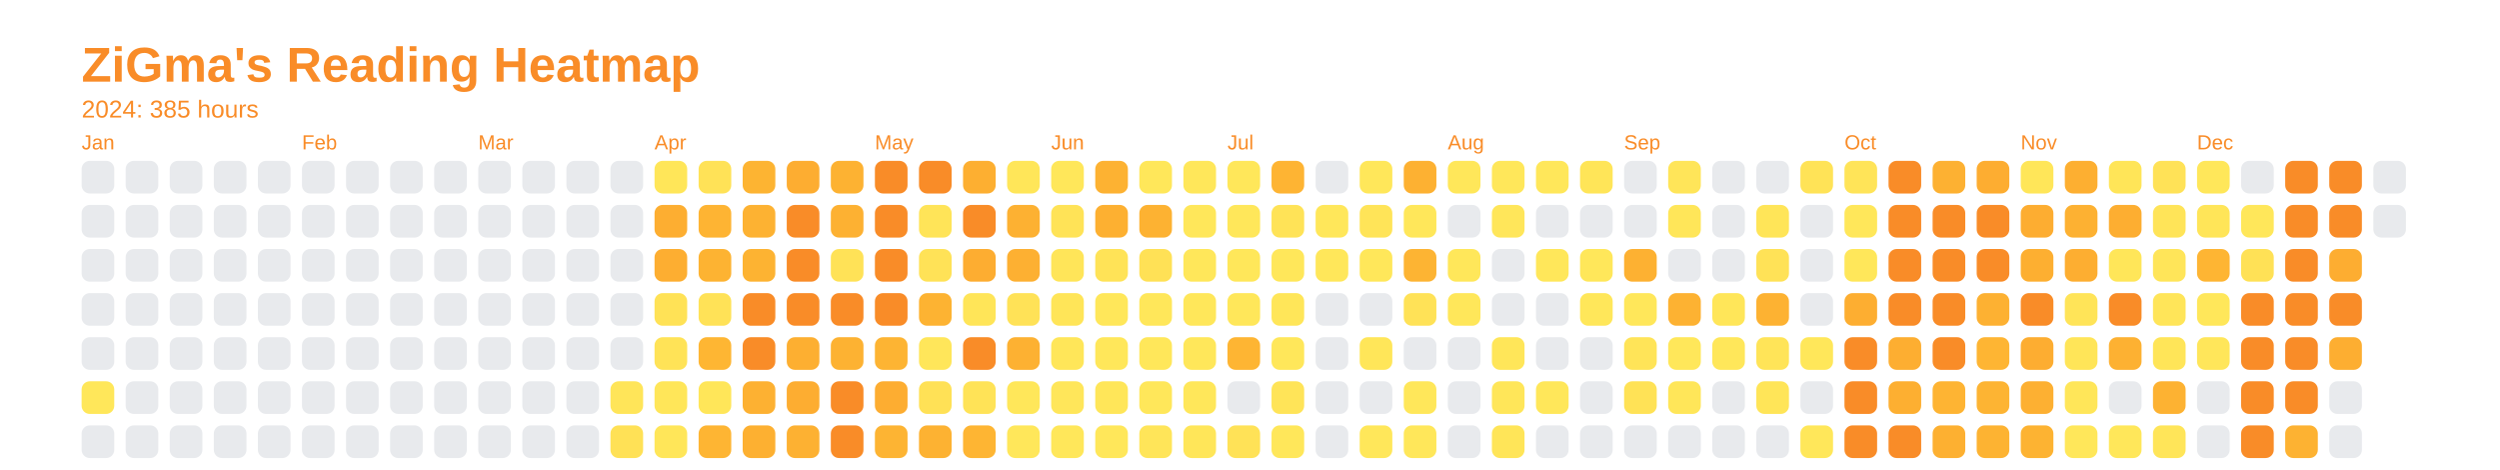
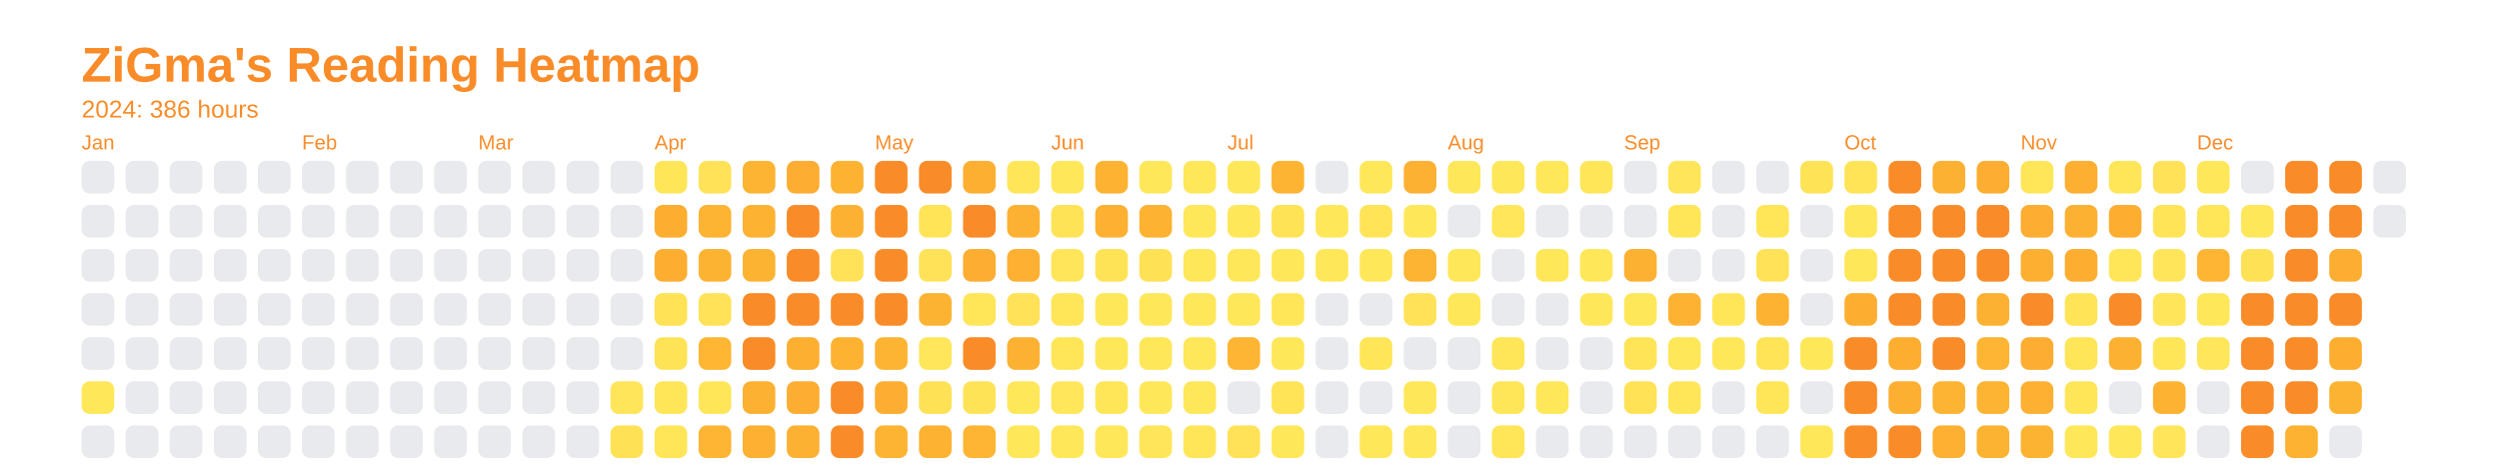
<svg xmlns="http://www.w3.org/2000/svg" baseProfile="full" height="57.5mm" version="1.1" viewBox="0,0,306.2,57.5" width="306.2mm">
  <defs />
  <rect fill="none" height="57.5" width="306.2" x="0" y="0" />
  <text fill="#f98c28" style="font-size:6px; font-family:Arial; font-weight:bold;" x="10" y="10">ZiGma's Reading Heatmap</text>
-   <text fill="#f98c28" style="font-size:3px; font-family:Arial;" x="10" y="14.4">2024: 385 hours</text>
+   <text fill="#f98c28" style="font-size:3px; font-family:Arial;" x="10" y="14.4">2024: 386 hours</text>
  <text fill="#f98c28" style="font-size:2.5px; font-family:Arial" x="10" y="18.3">Jan</text>
  <rect fill="#e8eaed" height="4" rx="1" ry="1" width="4" x="10" y="19.7" />
  <rect fill="#e8eaed" height="4" rx="1" ry="1" width="4" x="10" y="25.1" />
  <rect fill="#e8eaed" height="4" rx="1" ry="1" width="4" x="10" y="30.5" />
  <rect fill="#e8eaed" height="4" rx="1" ry="1" width="4" x="10" y="35.9" />
  <rect fill="#e8eaed" height="4" rx="1" ry="1" width="4" x="10" y="41.3" />
  <rect fill="#ffe75a" height="4" rx="1" ry="1" width="4" x="10" y="46.7" />
  <rect fill="#e8eaed" height="4" rx="1" ry="1" width="4" x="10" y="52.1" />
  <rect fill="#e8eaed" height="4" rx="1" ry="1" width="4" x="15.4" y="19.7" />
  <rect fill="#e8eaed" height="4" rx="1" ry="1" width="4" x="15.4" y="25.1" />
  <rect fill="#e8eaed" height="4" rx="1" ry="1" width="4" x="15.4" y="30.5" />
  <rect fill="#e8eaed" height="4" rx="1" ry="1" width="4" x="15.4" y="35.9" />
  <rect fill="#e8eaed" height="4" rx="1" ry="1" width="4" x="15.4" y="41.3" />
  <rect fill="#e8eaed" height="4" rx="1" ry="1" width="4" x="15.4" y="46.7" />
  <rect fill="#e8eaed" height="4" rx="1" ry="1" width="4" x="15.4" y="52.1" />
  <rect fill="#e8eaed" height="4" rx="1" ry="1" width="4" x="20.8" y="19.7" />
  <rect fill="#e8eaed" height="4" rx="1" ry="1" width="4" x="20.8" y="25.1" />
  <rect fill="#e8eaed" height="4" rx="1" ry="1" width="4" x="20.8" y="30.5" />
  <rect fill="#e8eaed" height="4" rx="1" ry="1" width="4" x="20.8" y="35.9" />
  <rect fill="#e8eaed" height="4" rx="1" ry="1" width="4" x="20.8" y="41.3" />
  <rect fill="#e8eaed" height="4" rx="1" ry="1" width="4" x="20.8" y="46.7" />
  <rect fill="#e8eaed" height="4" rx="1" ry="1" width="4" x="20.8" y="52.1" />
  <rect fill="#e8eaed" height="4" rx="1" ry="1" width="4" x="26.2" y="19.7" />
  <rect fill="#e8eaed" height="4" rx="1" ry="1" width="4" x="26.2" y="25.1" />
  <rect fill="#e8eaed" height="4" rx="1" ry="1" width="4" x="26.2" y="30.5" />
  <rect fill="#e8eaed" height="4" rx="1" ry="1" width="4" x="26.2" y="35.9" />
  <rect fill="#e8eaed" height="4" rx="1" ry="1" width="4" x="26.2" y="41.3" />
  <rect fill="#e8eaed" height="4" rx="1" ry="1" width="4" x="26.2" y="46.7" />
  <rect fill="#e8eaed" height="4" rx="1" ry="1" width="4" x="26.2" y="52.1" />
  <rect fill="#e8eaed" height="4" rx="1" ry="1" width="4" x="31.6" y="19.7" />
  <rect fill="#e8eaed" height="4" rx="1" ry="1" width="4" x="31.6" y="25.1" />
  <rect fill="#e8eaed" height="4" rx="1" ry="1" width="4" x="31.6" y="30.5" />
  <rect fill="#e8eaed" height="4" rx="1" ry="1" width="4" x="31.6" y="35.9" />
  <rect fill="#e8eaed" height="4" rx="1" ry="1" width="4" x="31.6" y="41.3" />
  <rect fill="#e8eaed" height="4" rx="1" ry="1" width="4" x="31.6" y="46.7" />
  <rect fill="#e8eaed" height="4" rx="1" ry="1" width="4" x="31.6" y="52.1" />
  <text fill="#f98c28" style="font-size:2.5px; font-family:Arial" x="37.0" y="18.3">Feb</text>
  <rect fill="#e8eaed" height="4" rx="1" ry="1" width="4" x="37.0" y="19.7" />
  <rect fill="#e8eaed" height="4" rx="1" ry="1" width="4" x="37.0" y="25.1" />
  <rect fill="#e8eaed" height="4" rx="1" ry="1" width="4" x="37.0" y="30.5" />
  <rect fill="#e8eaed" height="4" rx="1" ry="1" width="4" x="37.0" y="35.9" />
  <rect fill="#e8eaed" height="4" rx="1" ry="1" width="4" x="37.0" y="41.3" />
  <rect fill="#e8eaed" height="4" rx="1" ry="1" width="4" x="37.0" y="46.7" />
  <rect fill="#e8eaed" height="4" rx="1" ry="1" width="4" x="37.0" y="52.1" />
  <rect fill="#e8eaed" height="4" rx="1" ry="1" width="4" x="42.4" y="19.7" />
  <rect fill="#e8eaed" height="4" rx="1" ry="1" width="4" x="42.4" y="25.1" />
  <rect fill="#e8eaed" height="4" rx="1" ry="1" width="4" x="42.4" y="30.5" />
  <rect fill="#e8eaed" height="4" rx="1" ry="1" width="4" x="42.4" y="35.9" />
  <rect fill="#e8eaed" height="4" rx="1" ry="1" width="4" x="42.4" y="41.3" />
  <rect fill="#e8eaed" height="4" rx="1" ry="1" width="4" x="42.4" y="46.7" />
  <rect fill="#e8eaed" height="4" rx="1" ry="1" width="4" x="42.4" y="52.1" />
  <rect fill="#e8eaed" height="4" rx="1" ry="1" width="4" x="47.8" y="19.7" />
  <rect fill="#e8eaed" height="4" rx="1" ry="1" width="4" x="47.8" y="25.1" />
  <rect fill="#e8eaed" height="4" rx="1" ry="1" width="4" x="47.8" y="30.5" />
  <rect fill="#e8eaed" height="4" rx="1" ry="1" width="4" x="47.8" y="35.9" />
  <rect fill="#e8eaed" height="4" rx="1" ry="1" width="4" x="47.8" y="41.3" />
  <rect fill="#e8eaed" height="4" rx="1" ry="1" width="4" x="47.8" y="46.7" />
  <rect fill="#e8eaed" height="4" rx="1" ry="1" width="4" x="47.8" y="52.1" />
  <rect fill="#e8eaed" height="4" rx="1" ry="1" width="4" x="53.2" y="19.7" />
  <rect fill="#e8eaed" height="4" rx="1" ry="1" width="4" x="53.2" y="25.1" />
  <rect fill="#e8eaed" height="4" rx="1" ry="1" width="4" x="53.2" y="30.5" />
  <rect fill="#e8eaed" height="4" rx="1" ry="1" width="4" x="53.2" y="35.9" />
  <rect fill="#e8eaed" height="4" rx="1" ry="1" width="4" x="53.2" y="41.3" />
  <rect fill="#e8eaed" height="4" rx="1" ry="1" width="4" x="53.2" y="46.7" />
  <rect fill="#e8eaed" height="4" rx="1" ry="1" width="4" x="53.2" y="52.1" />
  <text fill="#f98c28" style="font-size:2.5px; font-family:Arial" x="58.6" y="18.3">Mar</text>
  <rect fill="#e8eaed" height="4" rx="1" ry="1" width="4" x="58.6" y="19.7" />
  <rect fill="#e8eaed" height="4" rx="1" ry="1" width="4" x="58.6" y="25.1" />
  <rect fill="#e8eaed" height="4" rx="1" ry="1" width="4" x="58.6" y="30.5" />
  <rect fill="#e8eaed" height="4" rx="1" ry="1" width="4" x="58.6" y="35.9" />
  <rect fill="#e8eaed" height="4" rx="1" ry="1" width="4" x="58.6" y="41.3" />
  <rect fill="#e8eaed" height="4" rx="1" ry="1" width="4" x="58.6" y="46.7" />
  <rect fill="#e8eaed" height="4" rx="1" ry="1" width="4" x="58.6" y="52.1" />
  <rect fill="#e8eaed" height="4" rx="1" ry="1" width="4" x="64" y="19.7" />
  <rect fill="#e8eaed" height="4" rx="1" ry="1" width="4" x="64" y="25.1" />
  <rect fill="#e8eaed" height="4" rx="1" ry="1" width="4" x="64" y="30.5" />
  <rect fill="#e8eaed" height="4" rx="1" ry="1" width="4" x="64" y="35.9" />
  <rect fill="#e8eaed" height="4" rx="1" ry="1" width="4" x="64" y="41.3" />
  <rect fill="#e8eaed" height="4" rx="1" ry="1" width="4" x="64" y="46.7" />
  <rect fill="#e8eaed" height="4" rx="1" ry="1" width="4" x="64" y="52.1" />
  <rect fill="#e8eaed" height="4" rx="1" ry="1" width="4" x="69.4" y="19.7" />
  <rect fill="#e8eaed" height="4" rx="1" ry="1" width="4" x="69.4" y="25.1" />
  <rect fill="#e8eaed" height="4" rx="1" ry="1" width="4" x="69.4" y="30.5" />
  <rect fill="#e8eaed" height="4" rx="1" ry="1" width="4" x="69.4" y="35.9" />
  <rect fill="#e8eaed" height="4" rx="1" ry="1" width="4" x="69.4" y="41.3" />
  <rect fill="#e8eaed" height="4" rx="1" ry="1" width="4" x="69.4" y="46.7" />
  <rect fill="#e8eaed" height="4" rx="1" ry="1" width="4" x="69.4" y="52.1" />
  <rect fill="#e8eaed" height="4" rx="1" ry="1" width="4" x="74.8" y="19.7" />
  <rect fill="#e8eaed" height="4" rx="1" ry="1" width="4" x="74.8" y="25.1" />
  <rect fill="#e8eaed" height="4" rx="1" ry="1" width="4" x="74.8" y="30.5" />
  <rect fill="#e8eaed" height="4" rx="1" ry="1" width="4" x="74.8" y="35.9" />
  <rect fill="#e8eaed" height="4" rx="1" ry="1" width="4" x="74.8" y="41.3" />
  <rect fill="#ffe559" height="4" rx="1" ry="1" width="4" x="74.8" y="46.7" />
  <rect fill="#ffe156" height="4" rx="1" ry="1" width="4" x="74.8" y="52.1" />
  <text fill="#f98c28" style="font-size:2.5px; font-family:Arial" x="80.2" y="18.3">Apr</text>
  <rect fill="#ffe659" height="4" rx="1" ry="1" width="4" x="80.2" y="19.7" />
  <rect fill="#fdae31" height="4" rx="1" ry="1" width="4" x="80.2" y="25.1" />
  <rect fill="#fdae31" height="4" rx="1" ry="1" width="4" x="80.2" y="30.5" />
  <rect fill="#ffe256" height="4" rx="1" ry="1" width="4" x="80.2" y="35.9" />
  <rect fill="#ffe357" height="4" rx="1" ry="1" width="4" x="80.2" y="41.3" />
  <rect fill="#ffe659" height="4" rx="1" ry="1" width="4" x="80.2" y="46.7" />
  <rect fill="#ffe659" height="4" rx="1" ry="1" width="4" x="80.2" y="52.1" />
  <rect fill="#ffe257" height="4" rx="1" ry="1" width="4" x="85.6" y="19.7" />
  <rect fill="#feb433" height="4" rx="1" ry="1" width="4" x="85.6" y="25.1" />
  <rect fill="#fdb332" height="4" rx="1" ry="1" width="4" x="85.6" y="30.5" />
  <rect fill="#ffe257" height="4" rx="1" ry="1" width="4" x="85.6" y="35.9" />
  <rect fill="#feb633" height="4" rx="1" ry="1" width="4" x="85.6" y="41.3" />
  <rect fill="#ffe659" height="4" rx="1" ry="1" width="4" x="85.6" y="46.7" />
  <rect fill="#feb533" height="4" rx="1" ry="1" width="4" x="85.6" y="52.1" />
  <rect fill="#fdb432" height="4" rx="1" ry="1" width="4" x="91" y="19.7" />
  <rect fill="#fdb232" height="4" rx="1" ry="1" width="4" x="91" y="25.1" />
  <rect fill="#fdb332" height="4" rx="1" ry="1" width="4" x="91" y="30.5" />
  <rect fill="#f98c28" height="4" rx="1" ry="1" width="4" x="91" y="35.9" />
  <rect fill="#f98c28" height="4" rx="1" ry="1" width="4" x="91" y="41.3" />
  <rect fill="#fdb132" height="4" rx="1" ry="1" width="4" x="91" y="46.7" />
  <rect fill="#fdb031" height="4" rx="1" ry="1" width="4" x="91" y="52.1" />
  <rect fill="#fdad31" height="4" rx="1" ry="1" width="4" x="96.4" y="19.7" />
  <rect fill="#f98c28" height="4" rx="1" ry="1" width="4" x="96.4" y="25.1" />
  <rect fill="#f98c28" height="4" rx="1" ry="1" width="4" x="96.4" y="30.5" />
  <rect fill="#f98c28" height="4" rx="1" ry="1" width="4" x="96.4" y="35.9" />
  <rect fill="#fdaf31" height="4" rx="1" ry="1" width="4" x="96.4" y="41.3" />
  <rect fill="#fdad31" height="4" rx="1" ry="1" width="4" x="96.4" y="46.7" />
  <rect fill="#fdb132" height="4" rx="1" ry="1" width="4" x="96.4" y="52.1" />
  <rect fill="#fdb232" height="4" rx="1" ry="1" width="4" x="101.8" y="19.7" />
  <rect fill="#fdb132" height="4" rx="1" ry="1" width="4" x="101.8" y="25.1" />
  <rect fill="#ffe257" height="4" rx="1" ry="1" width="4" x="101.8" y="30.5" />
  <rect fill="#f98c28" height="4" rx="1" ry="1" width="4" x="101.8" y="35.9" />
  <rect fill="#fdb232" height="4" rx="1" ry="1" width="4" x="101.8" y="41.3" />
  <rect fill="#f98c28" height="4" rx="1" ry="1" width="4" x="101.8" y="46.7" />
  <rect fill="#f98c28" height="4" rx="1" ry="1" width="4" x="101.8" y="52.1" />
  <text fill="#f98c28" style="font-size:2.5px; font-family:Arial" x="107.2" y="18.3">May</text>
  <rect fill="#f98c28" height="4" rx="1" ry="1" width="4" x="107.2" y="19.7" />
  <rect fill="#f98c28" height="4" rx="1" ry="1" width="4" x="107.2" y="25.1" />
  <rect fill="#f98c28" height="4" rx="1" ry="1" width="4" x="107.2" y="30.5" />
  <rect fill="#f98c28" height="4" rx="1" ry="1" width="4" x="107.2" y="35.9" />
  <rect fill="#fdb433" height="4" rx="1" ry="1" width="4" x="107.2" y="41.3" />
  <rect fill="#fdad31" height="4" rx="1" ry="1" width="4" x="107.2" y="46.7" />
  <rect fill="#fdb433" height="4" rx="1" ry="1" width="4" x="107.2" y="52.1" />
  <rect fill="#f98c28" height="4" rx="1" ry="1" width="4" x="112.6" y="19.7" />
  <rect fill="#ffe458" height="4" rx="1" ry="1" width="4" x="112.6" y="25.1" />
  <rect fill="#ffe257" height="4" rx="1" ry="1" width="4" x="112.6" y="30.5" />
  <rect fill="#fdb332" height="4" rx="1" ry="1" width="4" x="112.6" y="35.9" />
  <rect fill="#ffe65a" height="4" rx="1" ry="1" width="4" x="112.6" y="41.3" />
  <rect fill="#ffe156" height="4" rx="1" ry="1" width="4" x="112.6" y="46.7" />
  <rect fill="#fdb232" height="4" rx="1" ry="1" width="4" x="112.6" y="52.1" />
  <rect fill="#fdaf31" height="4" rx="1" ry="1" width="4" x="118" y="19.7" />
  <rect fill="#f98c28" height="4" rx="1" ry="1" width="4" x="118" y="25.1" />
  <rect fill="#fdad31" height="4" rx="1" ry="1" width="4" x="118" y="30.5" />
  <rect fill="#ffe558" height="4" rx="1" ry="1" width="4" x="118" y="35.9" />
  <rect fill="#f98c28" height="4" rx="1" ry="1" width="4" x="118" y="41.3" />
  <rect fill="#ffe357" height="4" rx="1" ry="1" width="4" x="118" y="46.7" />
  <rect fill="#feb533" height="4" rx="1" ry="1" width="4" x="118" y="52.1" />
  <rect fill="#ffe659" height="4" rx="1" ry="1" width="4" x="123.4" y="19.7" />
  <rect fill="#fdb132" height="4" rx="1" ry="1" width="4" x="123.4" y="25.1" />
  <rect fill="#fdb032" height="4" rx="1" ry="1" width="4" x="123.4" y="30.5" />
  <rect fill="#ffe257" height="4" rx="1" ry="1" width="4" x="123.4" y="35.9" />
  <rect fill="#fdb132" height="4" rx="1" ry="1" width="4" x="123.4" y="41.3" />
  <rect fill="#ffe75a" height="4" rx="1" ry="1" width="4" x="123.4" y="46.7" />
  <rect fill="#ffe75a" height="4" rx="1" ry="1" width="4" x="123.4" y="52.1" />
  <text fill="#f98c28" style="font-size:2.5px; font-family:Arial" x="128.8" y="18.3">Jun</text>
  <rect fill="#ffe75a" height="4" rx="1" ry="1" width="4" x="128.8" y="19.7" />
  <rect fill="#ffe357" height="4" rx="1" ry="1" width="4" x="128.8" y="25.1" />
  <rect fill="#ffe559" height="4" rx="1" ry="1" width="4" x="128.8" y="30.5" />
  <rect fill="#ffe558" height="4" rx="1" ry="1" width="4" x="128.8" y="35.9" />
  <rect fill="#ffe659" height="4" rx="1" ry="1" width="4" x="128.8" y="41.3" />
  <rect fill="#ffe65a" height="4" rx="1" ry="1" width="4" x="128.8" y="46.7" />
  <rect fill="#ffe75a" height="4" rx="1" ry="1" width="4" x="128.8" y="52.1" />
  <rect fill="#fdb232" height="4" rx="1" ry="1" width="4" x="134.2" y="19.7" />
  <rect fill="#fdb031" height="4" rx="1" ry="1" width="4" x="134.2" y="25.1" />
  <rect fill="#ffe357" height="4" rx="1" ry="1" width="4" x="134.2" y="30.5" />
  <rect fill="#ffe75a" height="4" rx="1" ry="1" width="4" x="134.2" y="35.9" />
  <rect fill="#ffe75a" height="4" rx="1" ry="1" width="4" x="134.2" y="41.3" />
  <rect fill="#ffe659" height="4" rx="1" ry="1" width="4" x="134.2" y="46.7" />
  <rect fill="#ffe75a" height="4" rx="1" ry="1" width="4" x="134.2" y="52.1" />
  <rect fill="#ffe75a" height="4" rx="1" ry="1" width="4" x="139.6" y="19.7" />
  <rect fill="#fdb232" height="4" rx="1" ry="1" width="4" x="139.6" y="25.1" />
  <rect fill="#ffe156" height="4" rx="1" ry="1" width="4" x="139.6" y="30.5" />
  <rect fill="#ffe75a" height="4" rx="1" ry="1" width="4" x="139.6" y="35.9" />
  <rect fill="#ffe75a" height="4" rx="1" ry="1" width="4" x="139.6" y="41.3" />
  <rect fill="#ffe75a" height="4" rx="1" ry="1" width="4" x="139.6" y="46.7" />
  <rect fill="#ffe559" height="4" rx="1" ry="1" width="4" x="139.6" y="52.1" />
  <rect fill="#ffe75a" height="4" rx="1" ry="1" width="4" x="145" y="19.7" />
  <rect fill="#ffe75a" height="4" rx="1" ry="1" width="4" x="145" y="25.1" />
  <rect fill="#ffe75a" height="4" rx="1" ry="1" width="4" x="145" y="30.5" />
  <rect fill="#ffe75a" height="4" rx="1" ry="1" width="4" x="145" y="35.9" />
  <rect fill="#ffe75a" height="4" rx="1" ry="1" width="4" x="145" y="41.3" />
  <rect fill="#ffe75a" height="4" rx="1" ry="1" width="4" x="145" y="46.7" />
  <rect fill="#ffe659" height="4" rx="1" ry="1" width="4" x="145" y="52.1" />
  <text fill="#f98c28" style="font-size:2.5px; font-family:Arial" x="150.4" y="18.3">Jul</text>
  <rect fill="#ffe75a" height="4" rx="1" ry="1" width="4" x="150.4" y="19.7" />
  <rect fill="#ffe75a" height="4" rx="1" ry="1" width="4" x="150.4" y="25.1" />
  <rect fill="#ffe75a" height="4" rx="1" ry="1" width="4" x="150.4" y="30.5" />
  <rect fill="#ffe75a" height="4" rx="1" ry="1" width="4" x="150.4" y="35.9" />
  <rect fill="#feb533" height="4" rx="1" ry="1" width="4" x="150.4" y="41.3" />
  <rect fill="#e8eaed" height="4" rx="1" ry="1" width="4" x="150.4" y="46.7" />
  <rect fill="#ffe257" height="4" rx="1" ry="1" width="4" x="150.4" y="52.1" />
  <rect fill="#feb433" height="4" rx="1" ry="1" width="4" x="155.8" y="19.7" />
  <rect fill="#ffe357" height="4" rx="1" ry="1" width="4" x="155.8" y="25.1" />
  <rect fill="#ffe75a" height="4" rx="1" ry="1" width="4" x="155.8" y="30.5" />
  <rect fill="#ffe659" height="4" rx="1" ry="1" width="4" x="155.8" y="35.9" />
  <rect fill="#ffe75a" height="4" rx="1" ry="1" width="4" x="155.8" y="41.3" />
  <rect fill="#ffe458" height="4" rx="1" ry="1" width="4" x="155.8" y="46.7" />
  <rect fill="#ffe75a" height="4" rx="1" ry="1" width="4" x="155.8" y="52.1" />
  <rect fill="#e8eaed" height="4" rx="1" ry="1" width="4" x="161.2" y="19.7" />
  <rect fill="#ffe75a" height="4" rx="1" ry="1" width="4" x="161.2" y="25.1" />
  <rect fill="#ffe75a" height="4" rx="1" ry="1" width="4" x="161.2" y="30.5" />
  <rect fill="#e8eaed" height="4" rx="1" ry="1" width="4" x="161.2" y="35.9" />
  <rect fill="#e8eaed" height="4" rx="1" ry="1" width="4" x="161.2" y="41.3" />
  <rect fill="#e8eaed" height="4" rx="1" ry="1" width="4" x="161.2" y="46.7" />
  <rect fill="#e8eaed" height="4" rx="1" ry="1" width="4" x="161.2" y="52.1" />
  <rect fill="#ffe75a" height="4" rx="1" ry="1" width="4" x="166.6" y="19.7" />
  <rect fill="#ffe458" height="4" rx="1" ry="1" width="4" x="166.6" y="25.1" />
  <rect fill="#ffe75a" height="4" rx="1" ry="1" width="4" x="166.6" y="30.5" />
  <rect fill="#e8eaed" height="4" rx="1" ry="1" width="4" x="166.6" y="35.9" />
  <rect fill="#ffe659" height="4" rx="1" ry="1" width="4" x="166.6" y="41.3" />
  <rect fill="#e8eaed" height="4" rx="1" ry="1" width="4" x="166.6" y="46.7" />
  <rect fill="#ffe75a" height="4" rx="1" ry="1" width="4" x="166.6" y="52.1" />
  <rect fill="#fdb132" height="4" rx="1" ry="1" width="4" x="172" y="19.7" />
  <rect fill="#ffe75a" height="4" rx="1" ry="1" width="4" x="172" y="25.1" />
  <rect fill="#fdb433" height="4" rx="1" ry="1" width="4" x="172" y="30.5" />
  <rect fill="#ffe257" height="4" rx="1" ry="1" width="4" x="172" y="35.9" />
  <rect fill="#e8eaed" height="4" rx="1" ry="1" width="4" x="172" y="41.3" />
  <rect fill="#ffe75a" height="4" rx="1" ry="1" width="4" x="172" y="46.7" />
  <rect fill="#ffe75a" height="4" rx="1" ry="1" width="4" x="172" y="52.1" />
  <text fill="#f98c28" style="font-size:2.5px; font-family:Arial" x="177.4" y="18.3">Aug</text>
  <rect fill="#ffe75a" height="4" rx="1" ry="1" width="4" x="177.4" y="19.7" />
  <rect fill="#e8eaed" height="4" rx="1" ry="1" width="4" x="177.4" y="25.1" />
  <rect fill="#ffe75a" height="4" rx="1" ry="1" width="4" x="177.4" y="30.5" />
  <rect fill="#ffe75a" height="4" rx="1" ry="1" width="4" x="177.4" y="35.9" />
  <rect fill="#e8eaed" height="4" rx="1" ry="1" width="4" x="177.4" y="41.3" />
  <rect fill="#e8eaed" height="4" rx="1" ry="1" width="4" x="177.4" y="46.7" />
  <rect fill="#e8eaed" height="4" rx="1" ry="1" width="4" x="177.4" y="52.1" />
  <rect fill="#ffe75a" height="4" rx="1" ry="1" width="4" x="182.8" y="19.7" />
  <rect fill="#ffe65a" height="4" rx="1" ry="1" width="4" x="182.8" y="25.1" />
  <rect fill="#e8eaed" height="4" rx="1" ry="1" width="4" x="182.8" y="30.5" />
  <rect fill="#e8eaed" height="4" rx="1" ry="1" width="4" x="182.8" y="35.9" />
  <rect fill="#ffe659" height="4" rx="1" ry="1" width="4" x="182.8" y="41.3" />
  <rect fill="#ffe659" height="4" rx="1" ry="1" width="4" x="182.8" y="46.7" />
  <rect fill="#ffe558" height="4" rx="1" ry="1" width="4" x="182.8" y="52.1" />
  <rect fill="#ffe75a" height="4" rx="1" ry="1" width="4" x="188.2" y="19.7" />
  <rect fill="#e8eaed" height="4" rx="1" ry="1" width="4" x="188.2" y="25.1" />
  <rect fill="#ffe75a" height="4" rx="1" ry="1" width="4" x="188.2" y="30.5" />
  <rect fill="#e8eaed" height="4" rx="1" ry="1" width="4" x="188.2" y="35.9" />
  <rect fill="#e8eaed" height="4" rx="1" ry="1" width="4" x="188.2" y="41.3" />
  <rect fill="#ffe75a" height="4" rx="1" ry="1" width="4" x="188.2" y="46.7" />
  <rect fill="#e8eaed" height="4" rx="1" ry="1" width="4" x="188.2" y="52.1" />
  <rect fill="#ffe558" height="4" rx="1" ry="1" width="4" x="193.6" y="19.7" />
  <rect fill="#e8eaed" height="4" rx="1" ry="1" width="4" x="193.6" y="25.1" />
  <rect fill="#ffe75a" height="4" rx="1" ry="1" width="4" x="193.6" y="30.5" />
  <rect fill="#ffe75a" height="4" rx="1" ry="1" width="4" x="193.6" y="35.9" />
  <rect fill="#e8eaed" height="4" rx="1" ry="1" width="4" x="193.6" y="41.3" />
  <rect fill="#e8eaed" height="4" rx="1" ry="1" width="4" x="193.6" y="46.7" />
  <rect fill="#e8eaed" height="4" rx="1" ry="1" width="4" x="193.6" y="52.1" />
  <text fill="#f98c28" style="font-size:2.5px; font-family:Arial" x="199" y="18.3">Sep</text>
  <rect fill="#e8eaed" height="4" rx="1" ry="1" width="4" x="199" y="19.7" />
  <rect fill="#e8eaed" height="4" rx="1" ry="1" width="4" x="199" y="25.1" />
  <rect fill="#fdb132" height="4" rx="1" ry="1" width="4" x="199" y="30.5" />
  <rect fill="#ffe75a" height="4" rx="1" ry="1" width="4" x="199" y="35.9" />
  <rect fill="#ffe458" height="4" rx="1" ry="1" width="4" x="199" y="41.3" />
  <rect fill="#ffe256" height="4" rx="1" ry="1" width="4" x="199" y="46.7" />
  <rect fill="#e8eaed" height="4" rx="1" ry="1" width="4" x="199" y="52.1" />
  <rect fill="#ffe559" height="4" rx="1" ry="1" width="4" x="204.4" y="19.7" />
  <rect fill="#ffe659" height="4" rx="1" ry="1" width="4" x="204.4" y="25.1" />
  <rect fill="#e8eaed" height="4" rx="1" ry="1" width="4" x="204.4" y="30.5" />
  <rect fill="#fdb232" height="4" rx="1" ry="1" width="4" x="204.4" y="35.9" />
  <rect fill="#ffe75a" height="4" rx="1" ry="1" width="4" x="204.4" y="41.3" />
  <rect fill="#ffe659" height="4" rx="1" ry="1" width="4" x="204.4" y="46.7" />
  <rect fill="#e8eaed" height="4" rx="1" ry="1" width="4" x="204.4" y="52.1" />
  <rect fill="#e8eaed" height="4" rx="1" ry="1" width="4" x="209.8" y="19.7" />
  <rect fill="#e8eaed" height="4" rx="1" ry="1" width="4" x="209.8" y="25.1" />
  <rect fill="#e8eaed" height="4" rx="1" ry="1" width="4" x="209.8" y="30.5" />
  <rect fill="#ffe659" height="4" rx="1" ry="1" width="4" x="209.8" y="35.9" />
  <rect fill="#ffe75a" height="4" rx="1" ry="1" width="4" x="209.8" y="41.3" />
  <rect fill="#e8eaed" height="4" rx="1" ry="1" width="4" x="209.8" y="46.7" />
  <rect fill="#e8eaed" height="4" rx="1" ry="1" width="4" x="209.8" y="52.1" />
  <rect fill="#e8eaed" height="4" rx="1" ry="1" width="4" x="215.2" y="19.7" />
  <rect fill="#ffe558" height="4" rx="1" ry="1" width="4" x="215.2" y="25.1" />
  <rect fill="#ffe257" height="4" rx="1" ry="1" width="4" x="215.2" y="30.5" />
  <rect fill="#fdb232" height="4" rx="1" ry="1" width="4" x="215.2" y="35.9" />
  <rect fill="#ffe458" height="4" rx="1" ry="1" width="4" x="215.2" y="41.3" />
  <rect fill="#ffe558" height="4" rx="1" ry="1" width="4" x="215.2" y="46.7" />
  <rect fill="#e8eaed" height="4" rx="1" ry="1" width="4" x="215.2" y="52.1" />
  <rect fill="#ffe357" height="4" rx="1" ry="1" width="4" x="220.6" y="19.7" />
  <rect fill="#e8eaed" height="4" rx="1" ry="1" width="4" x="220.6" y="25.1" />
  <rect fill="#e8eaed" height="4" rx="1" ry="1" width="4" x="220.6" y="30.5" />
  <rect fill="#e8eaed" height="4" rx="1" ry="1" width="4" x="220.6" y="35.9" />
  <rect fill="#ffe75a" height="4" rx="1" ry="1" width="4" x="220.6" y="41.3" />
  <rect fill="#e8eaed" height="4" rx="1" ry="1" width="4" x="220.6" y="46.7" />
  <rect fill="#ffe75a" height="4" rx="1" ry="1" width="4" x="220.6" y="52.1" />
  <text fill="#f98c28" style="font-size:2.5px; font-family:Arial" x="226" y="18.3">Oct</text>
  <rect fill="#ffe458" height="4" rx="1" ry="1" width="4" x="226" y="19.7" />
  <rect fill="#ffe75a" height="4" rx="1" ry="1" width="4" x="226" y="25.1" />
  <rect fill="#ffe75a" height="4" rx="1" ry="1" width="4" x="226" y="30.5" />
  <rect fill="#fdae31" height="4" rx="1" ry="1" width="4" x="226" y="35.9" />
  <rect fill="#f98c28" height="4" rx="1" ry="1" width="4" x="226" y="41.3" />
  <rect fill="#f98c28" height="4" rx="1" ry="1" width="4" x="226" y="46.7" />
  <rect fill="#f98c28" height="4" rx="1" ry="1" width="4" x="226" y="52.1" />
  <rect fill="#f98c28" height="4" rx="1" ry="1" width="4" x="231.4" y="19.7" />
  <rect fill="#f98c28" height="4" rx="1" ry="1" width="4" x="231.4" y="25.1" />
  <rect fill="#f98c28" height="4" rx="1" ry="1" width="4" x="231.4" y="30.5" />
  <rect fill="#f98c28" height="4" rx="1" ry="1" width="4" x="231.4" y="35.9" />
  <rect fill="#fdae31" height="4" rx="1" ry="1" width="4" x="231.4" y="41.3" />
  <rect fill="#fdaf31" height="4" rx="1" ry="1" width="4" x="231.4" y="46.7" />
  <rect fill="#f98c28" height="4" rx="1" ry="1" width="4" x="231.4" y="52.1" />
  <rect fill="#fdb132" height="4" rx="1" ry="1" width="4" x="236.8" y="19.7" />
  <rect fill="#f98c28" height="4" rx="1" ry="1" width="4" x="236.8" y="25.1" />
  <rect fill="#f98c28" height="4" rx="1" ry="1" width="4" x="236.8" y="30.5" />
  <rect fill="#f98c28" height="4" rx="1" ry="1" width="4" x="236.8" y="35.9" />
  <rect fill="#f98c28" height="4" rx="1" ry="1" width="4" x="236.8" y="41.3" />
  <rect fill="#feb433" height="4" rx="1" ry="1" width="4" x="236.8" y="46.7" />
  <rect fill="#fdb031" height="4" rx="1" ry="1" width="4" x="236.8" y="52.1" />
  <rect fill="#fdad31" height="4" rx="1" ry="1" width="4" x="242.2" y="19.7" />
  <rect fill="#f98c28" height="4" rx="1" ry="1" width="4" x="242.2" y="25.1" />
  <rect fill="#f98c28" height="4" rx="1" ry="1" width="4" x="242.2" y="30.5" />
  <rect fill="#fdb132" height="4" rx="1" ry="1" width="4" x="242.2" y="35.9" />
  <rect fill="#feb533" height="4" rx="1" ry="1" width="4" x="242.2" y="41.3" />
  <rect fill="#fdb433" height="4" rx="1" ry="1" width="4" x="242.2" y="46.7" />
  <rect fill="#fdb332" height="4" rx="1" ry="1" width="4" x="242.2" y="52.1" />
  <text fill="#f98c28" style="font-size:2.5px; font-family:Arial" x="247.6" y="18.3">Nov</text>
  <rect fill="#ffe659" height="4" rx="1" ry="1" width="4" x="247.6" y="19.7" />
  <rect fill="#fdad31" height="4" rx="1" ry="1" width="4" x="247.6" y="25.1" />
  <rect fill="#fdaf31" height="4" rx="1" ry="1" width="4" x="247.6" y="30.5" />
  <rect fill="#f98c28" height="4" rx="1" ry="1" width="4" x="247.6" y="35.9" />
  <rect fill="#fdad31" height="4" rx="1" ry="1" width="4" x="247.6" y="41.3" />
  <rect fill="#fdb032" height="4" rx="1" ry="1" width="4" x="247.6" y="46.7" />
  <rect fill="#fdb332" height="4" rx="1" ry="1" width="4" x="247.6" y="52.1" />
  <rect fill="#fdaf31" height="4" rx="1" ry="1" width="4" x="253" y="19.7" />
  <rect fill="#fdb132" height="4" rx="1" ry="1" width="4" x="253" y="25.1" />
  <rect fill="#fdae31" height="4" rx="1" ry="1" width="4" x="253" y="30.5" />
  <rect fill="#ffe458" height="4" rx="1" ry="1" width="4" x="253" y="35.9" />
  <rect fill="#ffe558" height="4" rx="1" ry="1" width="4" x="253" y="41.3" />
  <rect fill="#ffe659" height="4" rx="1" ry="1" width="4" x="253" y="46.7" />
  <rect fill="#ffe75a" height="4" rx="1" ry="1" width="4" x="253" y="52.1" />
  <rect fill="#ffe558" height="4" rx="1" ry="1" width="4" x="258.4" y="19.7" />
  <rect fill="#fdae31" height="4" rx="1" ry="1" width="4" x="258.4" y="25.1" />
  <rect fill="#ffe659" height="4" rx="1" ry="1" width="4" x="258.4" y="30.5" />
  <rect fill="#f98c28" height="4" rx="1" ry="1" width="4" x="258.4" y="35.9" />
  <rect fill="#fdb132" height="4" rx="1" ry="1" width="4" x="258.4" y="41.3" />
  <rect fill="#e8eaed" height="4" rx="1" ry="1" width="4" x="258.4" y="46.7" />
  <rect fill="#ffe75a" height="4" rx="1" ry="1" width="4" x="258.4" y="52.1" />
  <rect fill="#ffe257" height="4" rx="1" ry="1" width="4" x="263.8" y="19.7" />
  <rect fill="#ffe458" height="4" rx="1" ry="1" width="4" x="263.8" y="25.1" />
  <rect fill="#ffe559" height="4" rx="1" ry="1" width="4" x="263.8" y="30.5" />
  <rect fill="#ffe559" height="4" rx="1" ry="1" width="4" x="263.8" y="35.9" />
  <rect fill="#ffe558" height="4" rx="1" ry="1" width="4" x="263.8" y="41.3" />
  <rect fill="#fdb232" height="4" rx="1" ry="1" width="4" x="263.8" y="46.7" />
  <rect fill="#ffe559" height="4" rx="1" ry="1" width="4" x="263.8" y="52.1" />
  <text fill="#f98c28" style="font-size:2.5px; font-family:Arial" x="269.2" y="18.3">Dec</text>
  <rect fill="#ffe75a" height="4" rx="1" ry="1" width="4" x="269.2" y="19.7" />
  <rect fill="#ffe558" height="4" rx="1" ry="1" width="4" x="269.2" y="25.1" />
  <rect fill="#feb533" height="4" rx="1" ry="1" width="4" x="269.2" y="30.5" />
  <rect fill="#ffe75a" height="4" rx="1" ry="1" width="4" x="269.2" y="35.9" />
  <rect fill="#ffe65a" height="4" rx="1" ry="1" width="4" x="269.2" y="41.3" />
  <rect fill="#e8eaed" height="4" rx="1" ry="1" width="4" x="269.2" y="46.7" />
  <rect fill="#e8eaed" height="4" rx="1" ry="1" width="4" x="269.2" y="52.1" />
  <rect fill="#e8eaed" height="4" rx="1" ry="1" width="4" x="274.6" y="19.7" />
  <rect fill="#ffe75a" height="4" rx="1" ry="1" width="4" x="274.6" y="25.1" />
  <rect fill="#ffe156" height="4" rx="1" ry="1" width="4" x="274.6" y="30.5" />
  <rect fill="#f98c28" height="4" rx="1" ry="1" width="4" x="274.6" y="35.9" />
  <rect fill="#f98c28" height="4" rx="1" ry="1" width="4" x="274.6" y="41.3" />
  <rect fill="#f98c28" height="4" rx="1" ry="1" width="4" x="274.6" y="46.7" />
  <rect fill="#f98c28" height="4" rx="1" ry="1" width="4" x="274.6" y="52.1" />
  <rect fill="#f98c28" height="4" rx="1" ry="1" width="4" x="280" y="19.7" />
  <rect fill="#f98c28" height="4" rx="1" ry="1" width="4" x="280" y="25.1" />
  <rect fill="#f98c28" height="4" rx="1" ry="1" width="4" x="280" y="30.5" />
  <rect fill="#f98c28" height="4" rx="1" ry="1" width="4" x="280" y="35.9" />
  <rect fill="#f98c28" height="4" rx="1" ry="1" width="4" x="280" y="41.3" />
  <rect fill="#f98c28" height="4" rx="1" ry="1" width="4" x="280" y="46.7" />
  <rect fill="#fdb232" height="4" rx="1" ry="1" width="4" x="280" y="52.1" />
  <rect fill="#f98c28" height="4" rx="1" ry="1" width="4" x="285.4" y="19.7" />
  <rect fill="#f98c28" height="4" rx="1" ry="1" width="4" x="285.4" y="25.1" />
  <rect fill="#fdad31" height="4" rx="1" ry="1" width="4" x="285.4" y="30.5" />
  <rect fill="#f98c28" height="4" rx="1" ry="1" width="4" x="285.4" y="35.9" />
  <rect fill="#fdae31" height="4" rx="1" ry="1" width="4" x="285.4" y="41.3" />
-   <rect fill="#e8eaed" height="4" rx="1" ry="1" width="4" x="285.4" y="46.7" />
+   <rect fill="#fdb332" height="4" rx="1" ry="1" width="4" x="285.4" y="46.7" />
  <rect fill="#e8eaed" height="4" rx="1" ry="1" width="4" x="285.4" y="52.1" />
  <rect fill="#e8eaed" height="4" rx="1" ry="1" width="4" x="290.8" y="19.7" />
  <rect fill="#e8eaed" height="4" rx="1" ry="1" width="4" x="290.8" y="25.1" />
</svg>
